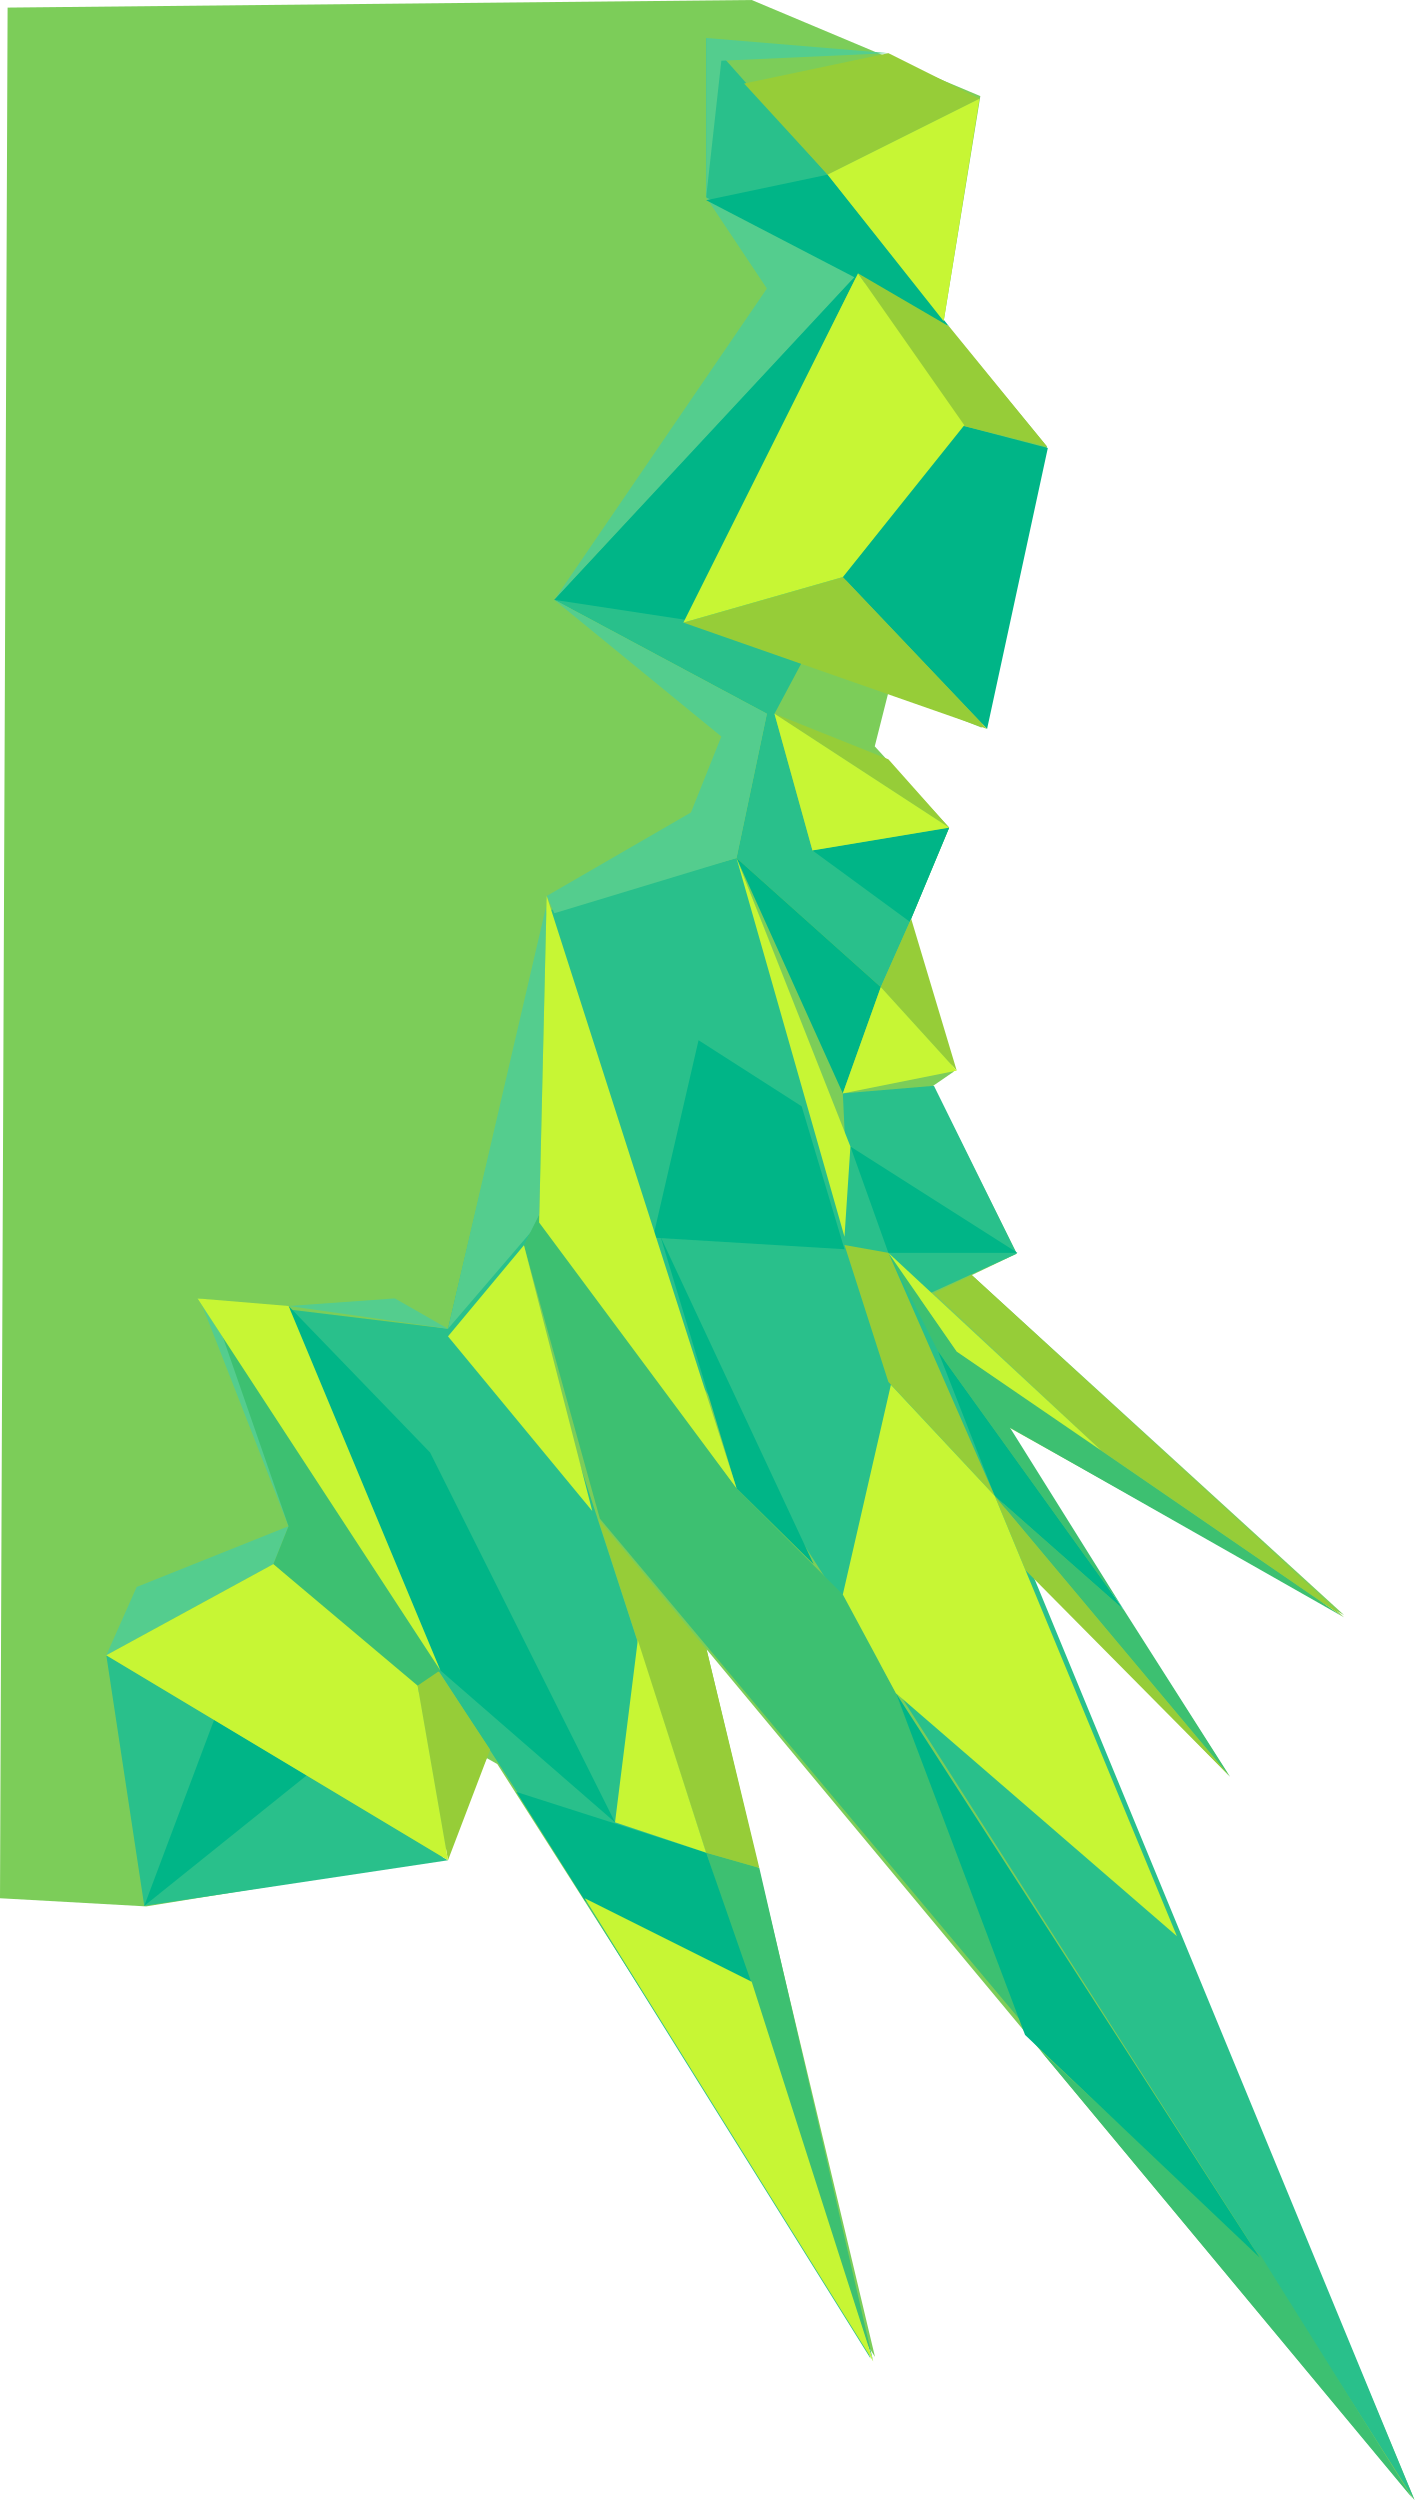
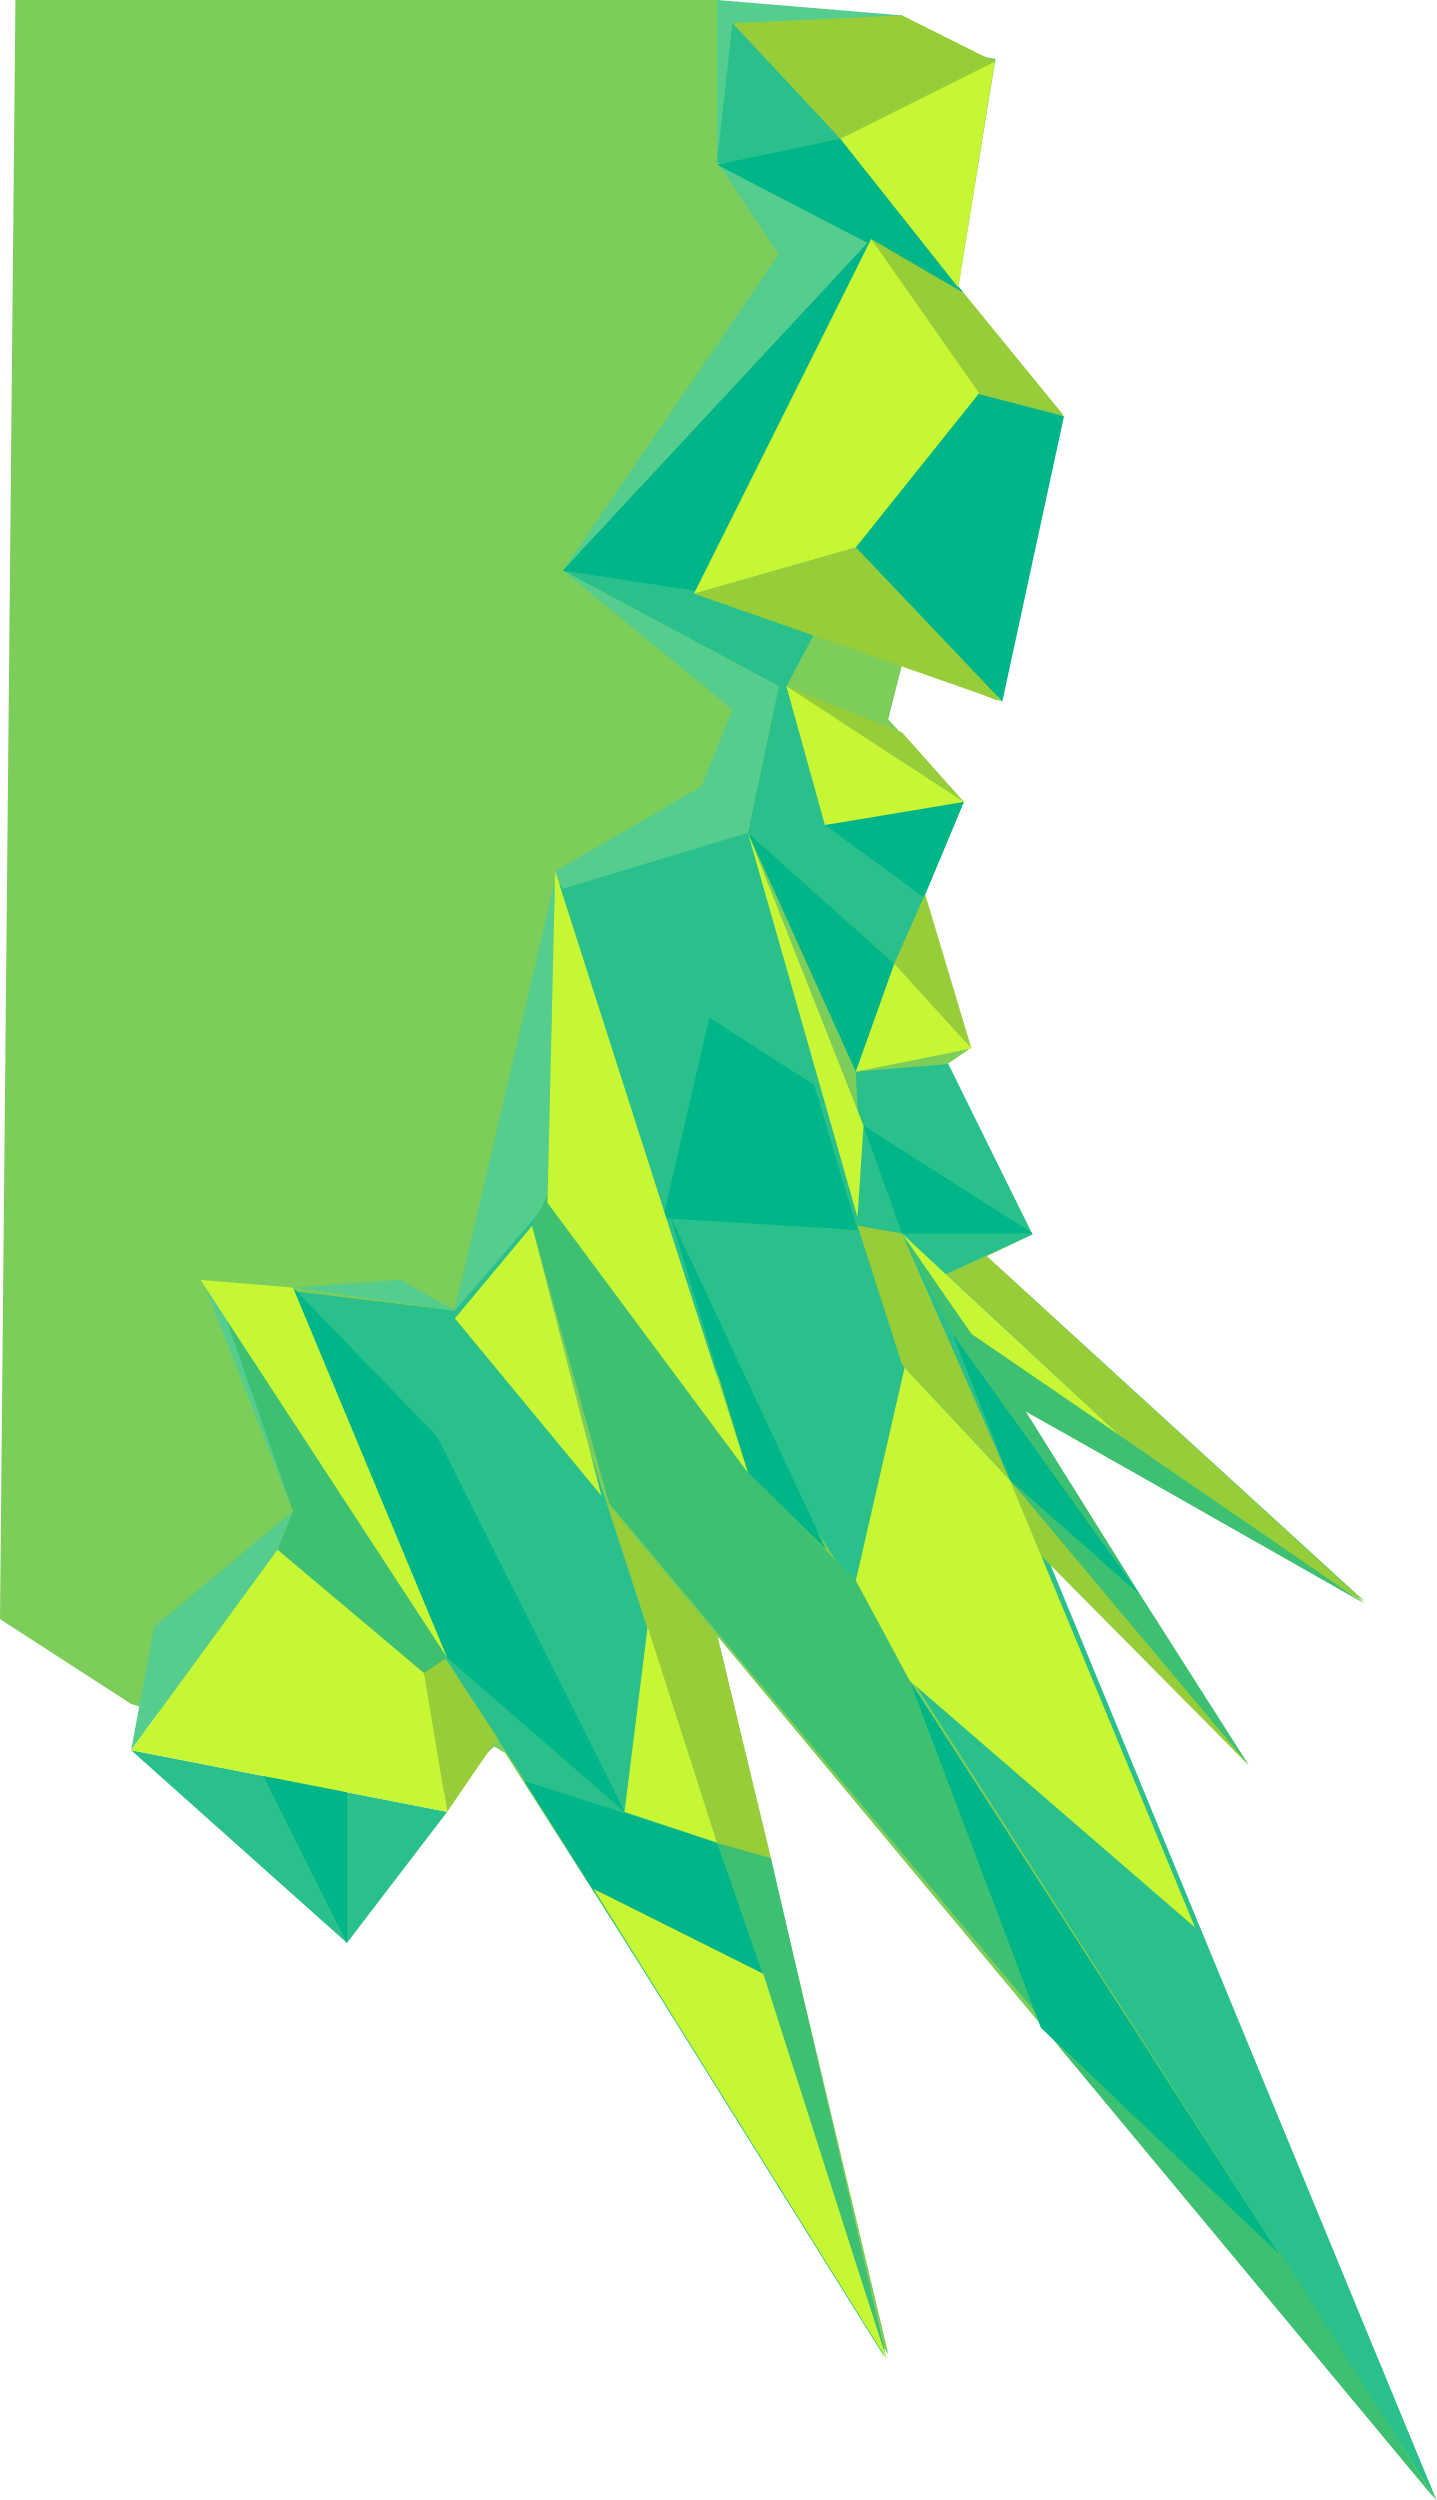
- <svg xmlns="http://www.w3.org/2000/svg" id="Green" viewBox="0 0 186.292 329.251">
+ <svg xmlns="http://www.w3.org/2000/svg" id="Green" viewBox="0 0 186.292 324.251">
  <g id="base">
-     <path d="M1857.292,627.251l-51.476-123.261q13.505,13.909,27.009,27.818-14.785-23.08-29.57-46.159,22.377,12.527,44.753,25.053-24.513-22.386-49.026-44.772l5.921-2.826-11.021-22.094,2.728-1.876-5.785-19.74Q1793.412,413.197,1796,407l-9.795-10.704q.93-3.682,1.859-7.364,6.104,2.448,12.208,4.896l8.619-37.01-13.608-16.517q2.414-14.823,4.827-29.645Q1785.055,304.328,1770,298l-98,1q-.5,124.5-1,249l19.25,1.074,38.905-6.307,5.94-13.232,1.403.799,49.741,78.076-22.189-93.198Z" transform="translate(-1671 -298)" style="fill:#7ccd59" />
+     <path d="M1857.292,627.251l-51.476-123.261q13.505,13.909,27.009,27.818-14.785-23.08-29.57-46.159,22.377,12.527,44.753,25.053-24.513-22.386-49.026-44.772l5.921-2.826-11.021-22.094,2.728-1.876-5.785-19.74Q1793.412,413.197,1796,407l-9.795-10.704q.93-3.682,1.859-7.364,6.104,2.448,12.208,4.896l8.619-37.01-13.608-16.517q2.414-14.823,4.827-29.645L1764,303h-91q-1,105-2,210,8.5,5.5,17,11,20,6,40,12,3.548-3.233,7.095-6.465l1.403.799,49.741,78.076-22.189-93.198Z" transform="translate(-1671 -303)" style="fill:#7ccd59" />
  </g>
  <g id="blend">
-     <path d="M1734.574,473.169l10.561-21.431L1857.292,627.251Q1824.646,548.125,1792,469q6.452-2.948,12.903-5.895L1794,441l-12,1q.132,2.798.264,5.596L1768,411q9.5,8.5,19,17l3.822-8.601.002-.005Q1793.412,413.197,1796,407l-18,3q-2.5-9-5-18,10.334-19.374,20.668-38.748-7.648-4.453-15.297-8.907l5.04-9.844,12.206,6.372a143.534,143.534,0,0,1-11.375-13.722Q1781.967,324.029,1780,321q-8-9-16-18l-0,11.989L1764,324q8,5,16,10-.5,2.5-1,5-17.5,19-35,38,14,7.5,28,15-2,9.5-4,19l-25,7q-6.5,27.5-13,55l-33-4q21.549,33.273,43.098,66.546l45.568,73.099-42.494-130.708Z" transform="translate(-1671 -298)" style="fill:#29c08b" />
-     <path d="M1685,516q2.5,16.5,5,33l40-6Z" transform="translate(-1671 -298)" style="fill:#29c08b" />
+     <path d="M1734.574,473.169l10.561-21.431L1857.292,627.251Q1824.646,548.125,1792,469q6.452-2.948,12.903-5.895L1794,441l-12,1q.132,2.798.264,5.596L1768,411q9.5,8.5,19,17l3.822-8.601.002-.005Q1793.412,413.197,1796,407l-18,3q-2.5-9-5-18,10.334-19.374,20.668-38.748-7.648-4.453-15.297-8.907l5.04-9.844,12.206,6.372a143.534,143.534,0,0,1-11.375-13.722Q1781.967,324.029,1780,321q-8-9-16-18l-0,11.989L1764,324q8,5,16,10-.5,2.5-1,5-17.5,19-35,38,14,7.5,28,15-2,9.5-4,19l-25,7q-6.5,27.5-13,55l-33-4q21.549,33.273,43.098,66.546l45.568,73.099-42.494-130.708Z" transform="translate(-1671 -303)" style="fill:#29c08b" />
+     <path d="M1688,530q14,12.5,28,25,6.5-8.5,13-17Q1708.5,534,1688,530Z" transform="translate(-1671 -303)" style="fill:#29c08b" />
  </g>
  <g id="n5">
-     <path d="M1685,516l22-12q1-2.5,2-5l-20,8Q1687,511.5,1685,516Z" transform="translate(-1671 -298)" style="fill:#54cd8e" />
-     <polygon points="38 201 26.653 172 42.98 197 38 201" style="fill:#54cd8e" />
-     <polygon points="59 175 71.973 119.156 71 161 59 175 59 175" style="fill:#54cd8e" />
-     <polygon points="59 175 38 172 52 171 59 175" style="fill:#54cd8e" />
-     <path d="M1781,337.225,1744,377q14-20.5,28-41-4-6-8-12,10,5,20,10Z" transform="translate(-1671 -298)" style="fill:#54cd8e" />
-     <polygon points="95 97 91 107 72 118 73 120.275 97 113 101 94 73 79 95 97" style="fill:#54cd8e" />
-     <path d="M1764,324q1-9,2-18l22-1-24-2Z" transform="translate(-1671 -298)" style="fill:#54cd8e" />
+     <path d="M1688,530q9.5-13,19-26,1-2.5,2-5l-18,15Q1689.5,522,1688,530Z" transform="translate(-1671 -303)" style="fill:#54cd8e" />
+     <polygon points="38 196 26.653 167 42.98 192 38 196" style="fill:#54cd8e" />
+     <polygon points="59 170 71.973 114.156 71 156 59 170 59 170" style="fill:#54cd8e" />
+     <polygon points="59 170 38 167 52 166 59 170" style="fill:#54cd8e" />
+     <path d="M1781,337.225,1744,377q14-20.5,28-41-4-6-8-12,10,5,20,10Z" transform="translate(-1671 -303)" style="fill:#54cd8e" />
+     <polygon points="95 92 91 102 72 113 73 115.275 97 108 101 89 73 74 95 92" style="fill:#54cd8e" />
+     <path d="M1764,324q1-9,2-18,1.0.5,2,1l21,1q-.5-1.5-1-3l-24-2Z" transform="translate(-1671 -303)" style="fill:#54cd8e" />
  </g>
  <g id="n4">
-     <path d="M1707,504l19,17,3-3-5-11-23.892-33.599Q1704.554,486.201,1709,499,1708,501.5,1707,504Z" transform="translate(-1671 -298)" style="fill:#3dc071" />
-     <path d="M1768,494l14,14,7,13,18,45-57-68q-5-18-10-36,1-2,2-4Q1755,476,1768,494Z" transform="translate(-1671 -298)" style="fill:#3dc071" />
-     <polygon points="186 329 137.042 270.072 166 297 186 329" style="fill:#3dc071" />
-     <polygon points="115 311 100 246 93 244 115 311" style="fill:#3dc071" />
-     <path d="M1804,486l44,25-51-35-9-13q3.281,6.506,6.561,13.011L1819,510Z" transform="translate(-1671 -298)" style="fill:#3dc071" />
-     <path d="M1833,532q-15.5-18.5-31-37,8.5,7.5,17,15Z" transform="translate(-1671 -298)" style="fill:#3dc071" />
+     <path d="M1707,504l19,17,3-3-5-11-23.892-33.599Q1704.554,486.201,1709,499,1708,501.5,1707,504Z" transform="translate(-1671 -303)" style="fill:#3dc071" />
+     <path d="M1768,494l14,14,7,13,18,45-57-68q-5-18-10-36,1-2,2-4Q1755,476,1768,494Z" transform="translate(-1671 -303)" style="fill:#3dc071" />
+     <polygon points="186 324 137.042 265.072 166 292 186 324" style="fill:#3dc071" />
+     <polygon points="115 306 100 241 93 239 115 306" style="fill:#3dc071" />
+     <path d="M1804,486l44,25-51-35-9-13q3.281,6.506,6.561,13.011L1819,510Z" transform="translate(-1671 -303)" style="fill:#3dc071" />
+     <path d="M1833,532q-15.5-18.5-31-37,8.5,7.5,17,15Z" transform="translate(-1671 -303)" style="fill:#3dc071" />
  </g>
  <g id="n3">
-     <path d="M1805,463l-22-14q2.5,7,5,14Z" transform="translate(-1671 -298)" style="fill:#00b587" />
-     <path d="M1819,510q-8.5-7.5-17-15-3.719-9.494-7.439-18.989Z" transform="translate(-1671 -298)" style="fill:#00b587" />
-     <polygon points="165.875 297.301 135 268 118 223 165.875 297.301" style="fill:#00b587" />
-     <polygon points="19 251 40.378 233.827 28.194 226.517 19 251" style="fill:#00b587" />
-     <polygon points="99.06 261.411 77.064 250.359 68 236 93 244 99.06 261.411" style="fill:#00b587" />
-     <path d="M1752,538q-11.5-10-23-20-10-24-20-48l18.646,19.299Z" transform="translate(-1671 -298)" style="fill:#00b587" />
-     <polygon points="107.153 206.005 97 196 87 162.886 107.153 206.005" style="fill:#00b587" />
-     <polygon points="107 112 119.824 121.394 125 109 107 112" style="fill:#00b587" />
-     <polygon points="111 144 97 113 116 130 111 144" style="fill:#00b587" />
-     <polygon points="111 76 130 96 138 59 126.652 56.029 111 76" style="fill:#00b587" />
-     <path d="M1761.475,379.66,1744,377q20-21.5,40-43Q1772.737,356.83,1761.475,379.66Z" transform="translate(-1671 -298)" style="fill:#00b587" />
-     <polygon points="111.22 164.525 86 163 92 137 105.579 145.701 111.22 164.525" style="fill:#00b587" />
-     <path d="M1764,324.368,1780,321q8,10,16,20Q1780,332.684,1764,324.368Z" transform="translate(-1671 -298)" style="fill:#00b587" />
+     <path d="M1805,463l-22-14q2.5,7,5,14Z" transform="translate(-1671 -303)" style="fill:#00b587" />
+     <path d="M1819,510q-8.5-7.5-17-15-3.719-9.494-7.439-18.989Z" transform="translate(-1671 -303)" style="fill:#00b587" />
+     <polygon points="165.875 292.301 135 263 118 218 165.875 292.301" style="fill:#00b587" />
+     <path d="M1716,555V535q-7-4-14-8Q1709,541,1716,555Z" transform="translate(-1671 -303)" style="fill:#00b587" />
+     <polygon points="99.06 256.411 77.064 245.359 68 231 93 239 99.06 256.411" style="fill:#00b587" />
+     <path d="M1752,538q-11.5-10-23-20-10-24-20-48l18.646,19.299Z" transform="translate(-1671 -303)" style="fill:#00b587" />
+     <polygon points="107.153 201.005 97 191 87 157.886 107.153 201.005" style="fill:#00b587" />
+     <polygon points="107 107 119.824 116.394 125 104 107 107" style="fill:#00b587" />
+     <polygon points="111 139 97 108 116 125 111 139" style="fill:#00b587" />
+     <polygon points="111 71 130 91 138 54 126.652 51.029 111 71" style="fill:#00b587" />
+     <path d="M1761.475,379.66,1744,377q20-21.5,40-43Q1772.737,356.83,1761.475,379.66Z" transform="translate(-1671 -303)" style="fill:#00b587" />
+     <polygon points="111.22 159.525 86 158 92 132 105.579 140.701 111.22 159.525" style="fill:#00b587" />
+     <path d="M1764,324.368,1780,321q8,10,16,20Q1780,332.684,1764,324.368Z" transform="translate(-1671 -303)" style="fill:#00b587" />
  </g>
  <g id="n2">
-     <polygon points="126 141 116 130 120 121 126 141" style="fill:#96cd38" />
-     <polygon points="137.891 58.819 125 43 113 36 126.652 56.029 137.891 58.819" style="fill:#96cd38" />
-     <polygon points="90 82 130 96 111 76 90 82" style="fill:#96cd38" />
-     <polygon points="102 94 117 100 125 109 102 94" style="fill:#96cd38" />
-     <path d="M1788,463l-5.78-1.03L1788,480l14,15Q1795,479,1788,463Z" transform="translate(-1671 -298)" style="fill:#96cd38" />
-     <polygon points="93.051 217.212 100 246 93 244 78.799 200.087 93.051 217.212" style="fill:#96cd38" />
-     <polygon points="57.747 220.132 55 222 59 245 64.552 230.43 57.747 220.132" style="fill:#96cd38" />
-     <polygon points="131 197 135.051 206.791 162 234 131 197" style="fill:#96cd38" />
-     <polygon points="127.982 167.93 177 213 145 191 122.989 170.319 127.982 167.93" style="fill:#96cd38" />
-     <path d="M1800,311q-10,5-20,10-5.5-6-11-12l19-4Z" transform="translate(-1671 -298)" style="fill:#96cd38" />
+     <polygon points="126 136 116 125 120 116 126 136" style="fill:#96cd38" />
+     <polygon points="137.891 53.819 125 38 113 31 126.652 51.029 137.891 53.819" style="fill:#96cd38" />
+     <polygon points="90 77 130 91 111 71 90 77" style="fill:#96cd38" />
+     <polygon points="102 89 117 95 125 104 102 89" style="fill:#96cd38" />
+     <path d="M1788,463l-5.78-1.03L1788,480l14,15Q1795,479,1788,463Z" transform="translate(-1671 -303)" style="fill:#96cd38" />
+     <polygon points="93.051 212.212 100 241 93 239 78.799 195.087 93.051 212.212" style="fill:#96cd38" />
+     <path d="M1728.747,518.132,1726,520l3,18q3.276-4.785,6.552-9.57Z" transform="translate(-1671 -303)" style="fill:#96cd38" />
+     <polygon points="131 192 135.051 201.791 162 229 131 192" style="fill:#96cd38" />
+     <polygon points="127.982 162.93 177 208 145 186 122.989 165.319 127.982 162.93" style="fill:#96cd38" />
+     <path d="M1800,311q-10,5-20,10-7-7.5-14-15l22-1Z" transform="translate(-1671 -303)" style="fill:#96cd38" />
  </g>
  <g id="n1">
-     <path d="M1726,520q2,11.5,4,23l-45-27q11-6,22-12Q1716.5,512,1726,520Z" transform="translate(-1671 -298)" style="fill:#c7f634" />
-     <polygon points="93 244 81 240 84 216 93 244" style="fill:#c7f634" />
-     <polygon points="99 261 115 311 77 250 99 261" style="fill:#c7f634" />
-     <polygon points="117.331 182.376 131 197 155 255 118 223 111 210 117.331 182.376" style="fill:#c7f634" />
-     <path d="M1788,463q14,13,28,26l-19-13Z" transform="translate(-1671 -298)" style="fill:#c7f634" />
-     <polygon points="116 130 126 141 111 144 116 130" style="fill:#c7f634" />
-     <polygon points="125 109 102 94 107 112 125 109" style="fill:#c7f634" />
-     <polygon points="113 36 127 56 111 76 90 82 113 36" style="fill:#c7f634" />
-     <polygon points="97 196 72 118 71 161 97 196" style="fill:#c7f634" />
-     <path d="M1740,462l9,35q-9.5-11.5-19-23Q1735,468,1740,462Z" transform="translate(-1671 -298)" style="fill:#c7f634" />
-     <path d="M1697,469l12,1q10,24,20,48Q1713,493.5,1697,469Z" transform="translate(-1671 -298)" style="fill:#c7f634" />
-     <polygon points="111.22 162.886 97 113 112 151 111.22 162.886" style="fill:#c7f634" />
-     <path d="M1800,311q-10,5-20,10,7.642,9.651,15.283,19.302Z" transform="translate(-1671 -298)" style="fill:#c7f634" />
+     <path d="M1726,520l3,18q-20.5-4-41-8,9.5-13,19-26Q1716.5,512,1726,520Z" transform="translate(-1671 -303)" style="fill:#c7f634" />
+     <polygon points="93 239 81 235 84 211 93 239" style="fill:#c7f634" />
+     <polygon points="99 256 115 306 77 245 99 256" style="fill:#c7f634" />
+     <polygon points="117.331 177.376 131 192 155 250 118 218 111 205 117.331 177.376" style="fill:#c7f634" />
+     <path d="M1788,463q14,13,28,26l-19-13Z" transform="translate(-1671 -303)" style="fill:#c7f634" />
+     <polygon points="116 125 126 136 111 139 116 125" style="fill:#c7f634" />
+     <polygon points="125 104 102 89 107 107 125 104" style="fill:#c7f634" />
+     <polygon points="113 31 127 51 111 71 90 77 113 31" style="fill:#c7f634" />
+     <polygon points="97 191 72 113 71 156 97 191" style="fill:#c7f634" />
+     <path d="M1740,462l9,35q-9.5-11.5-19-23Q1735,468,1740,462Z" transform="translate(-1671 -303)" style="fill:#c7f634" />
+     <path d="M1697,469l12,1q10,24,20,48Q1713,493.5,1697,469Z" transform="translate(-1671 -303)" style="fill:#c7f634" />
+     <polygon points="111.22 157.886 97 108 112 146 111.22 157.886" style="fill:#c7f634" />
+     <path d="M1800,311q-10,5-20,10,7.642,9.651,15.283,19.302Z" transform="translate(-1671 -303)" style="fill:#c7f634" />
  </g>
</svg>
